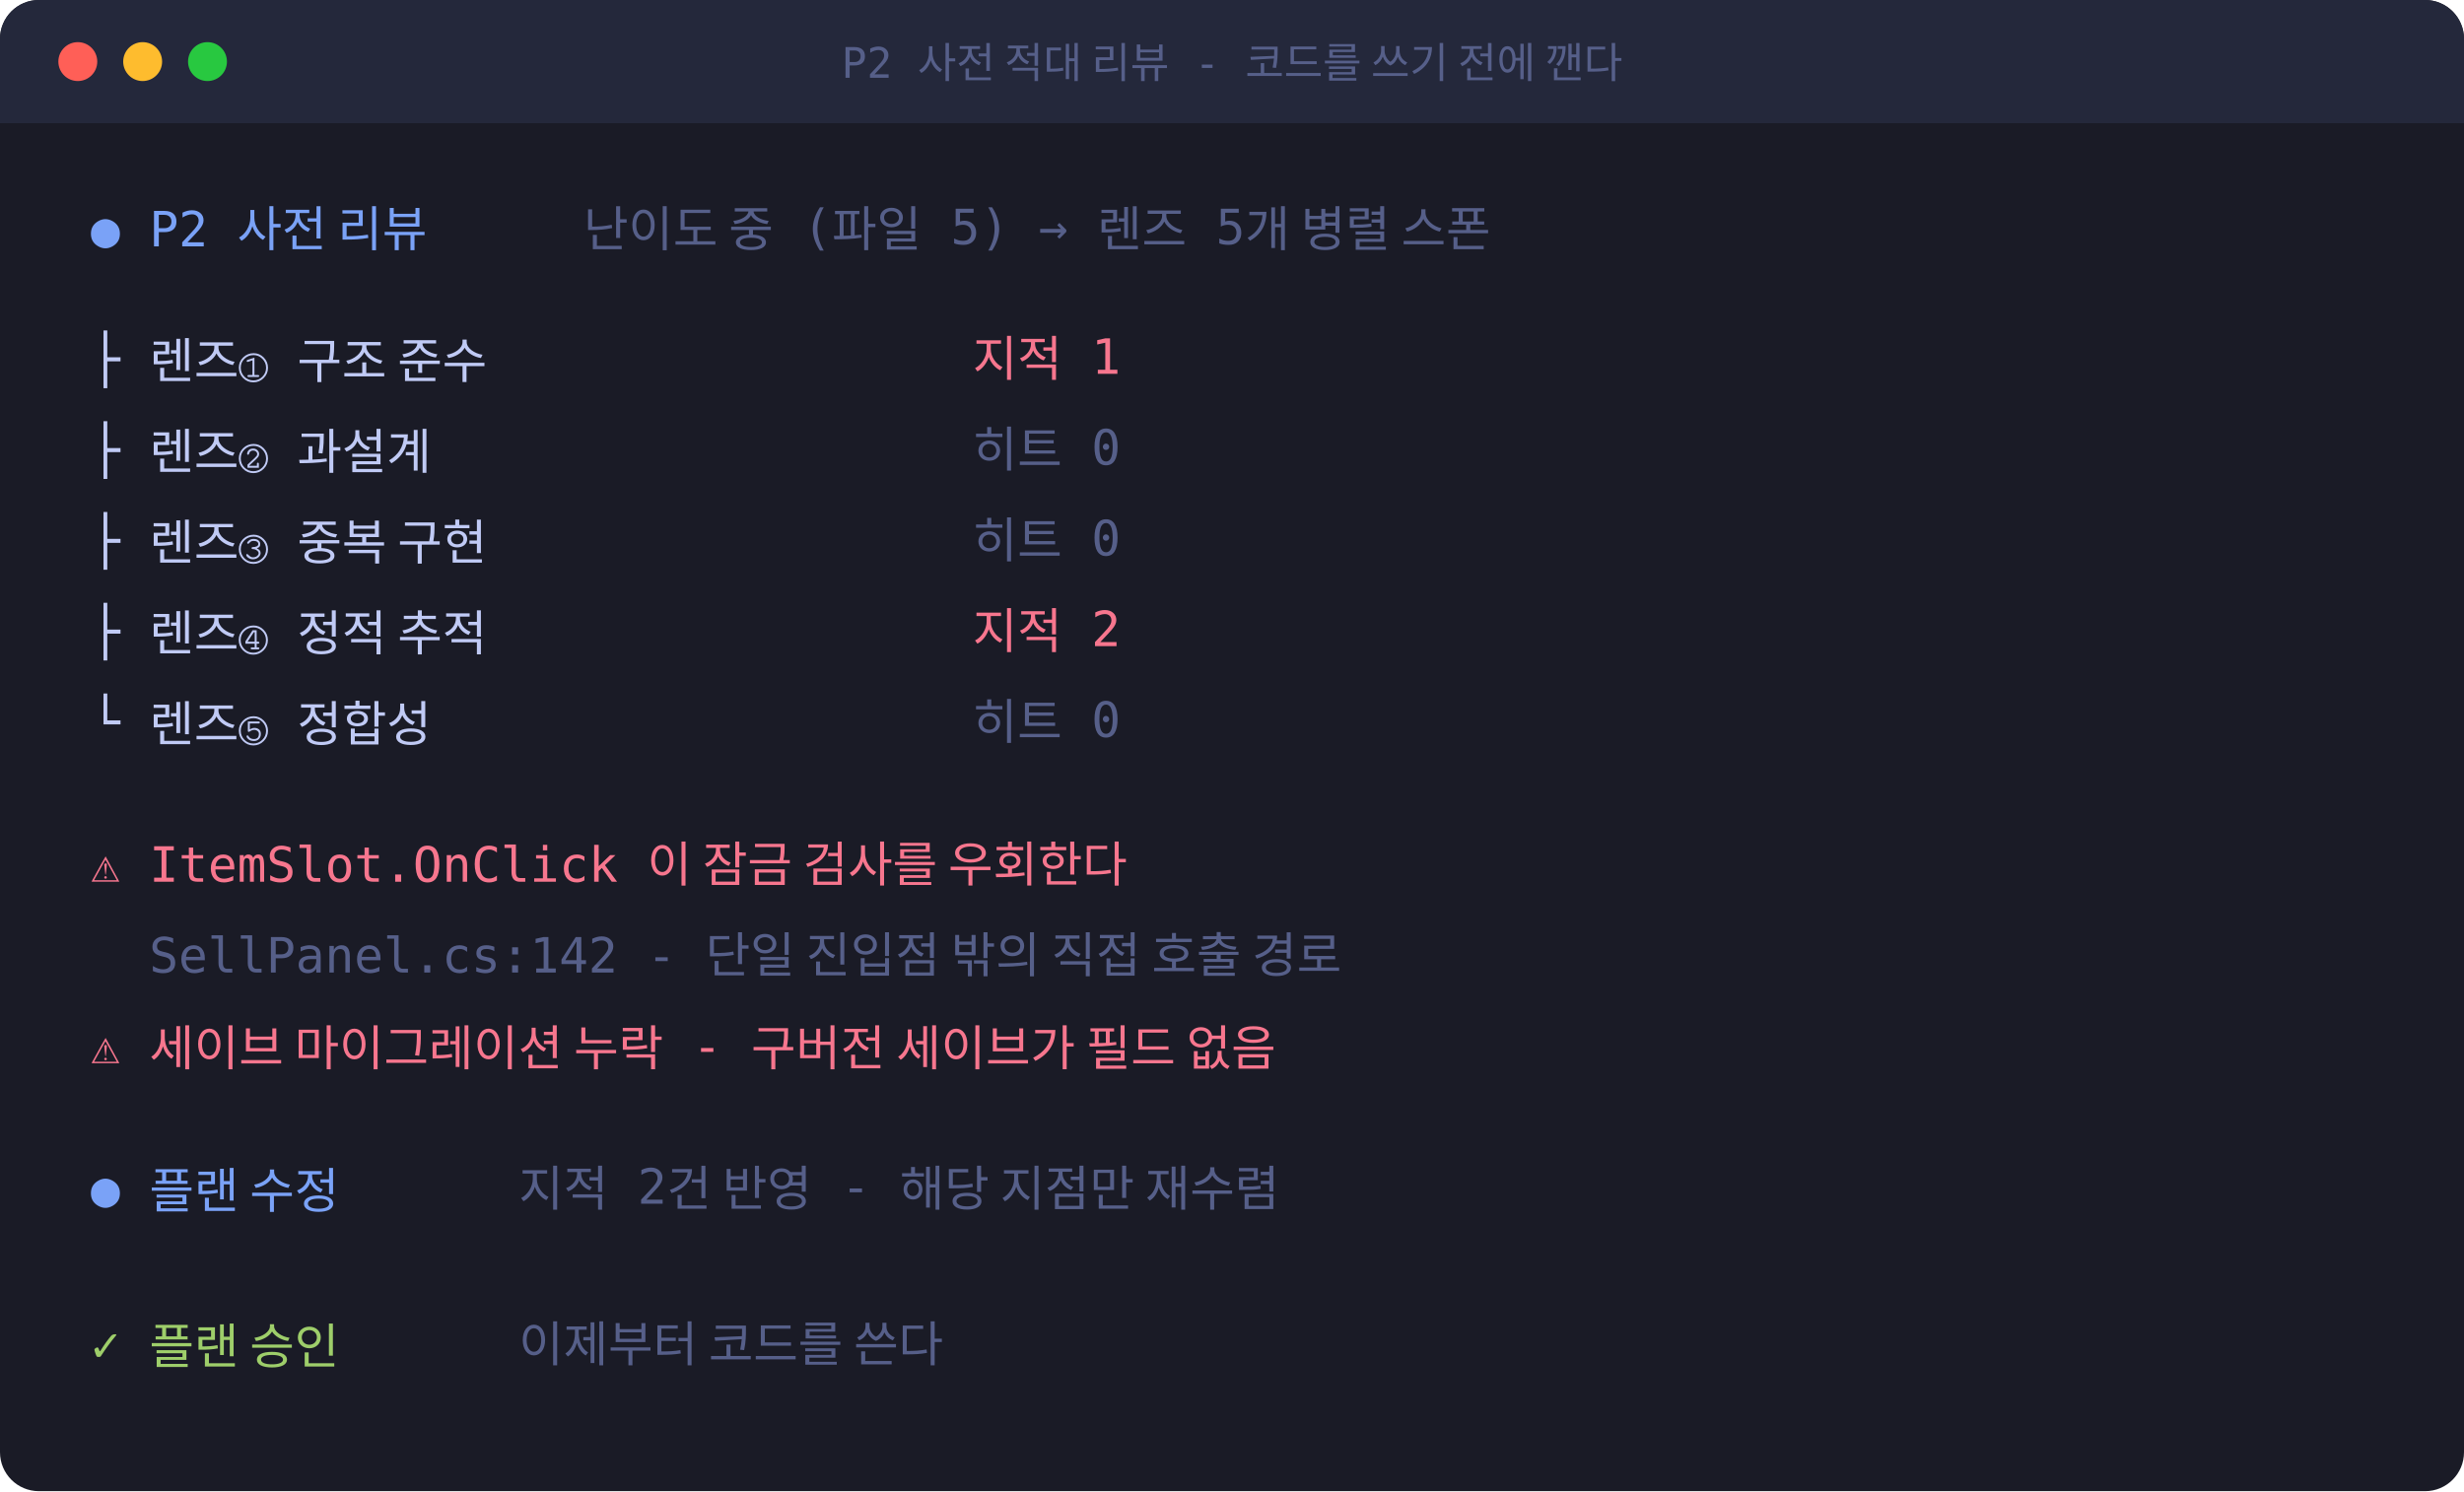
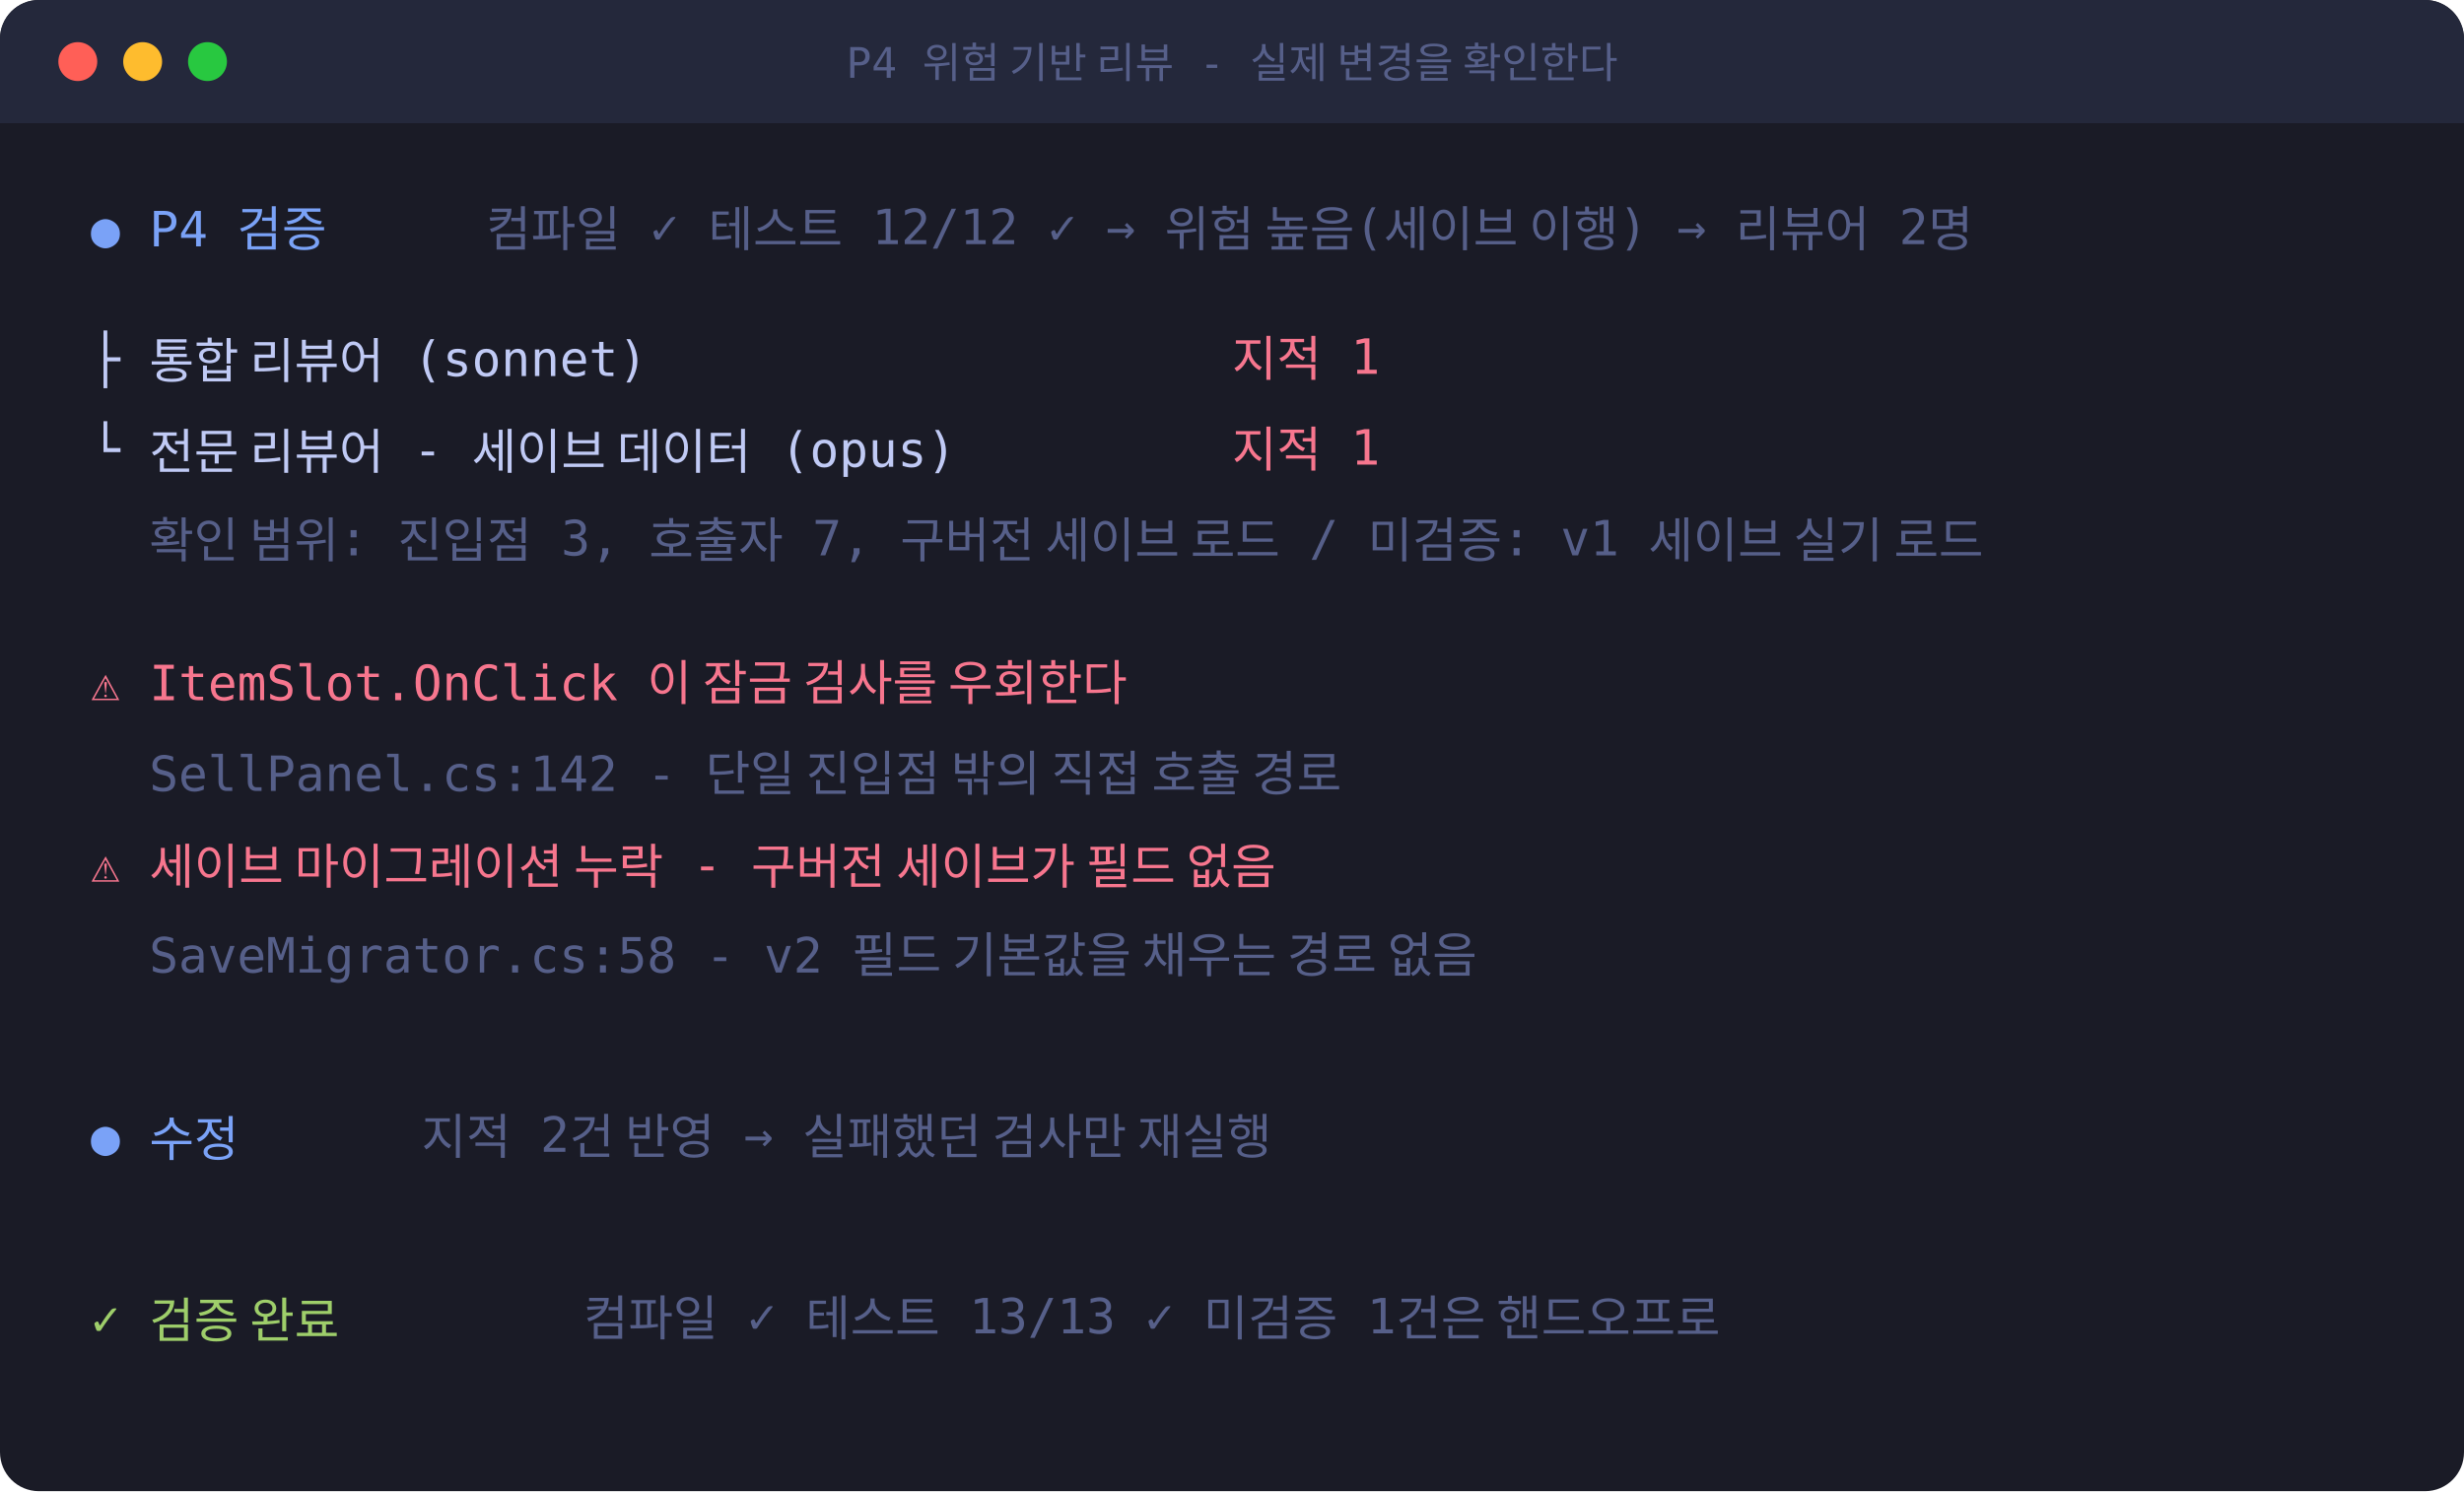
<svg xmlns="http://www.w3.org/2000/svg" viewBox="0 0 760 460" font-family="'SF Mono','Menlo','Consolas',monospace" font-size="15">
  <rect width="760" height="460" rx="12" fill="#1a1b26" />
  <rect width="760" height="38" rx="12" fill="#24283b" />
  <rect y="20" width="760" height="18" fill="#24283b" />
  <circle cx="24" cy="19" r="6" fill="#ff5f57" />
  <circle cx="44" cy="19" r="6" fill="#febc2e" />
  <circle cx="64" cy="19" r="6" fill="#28c840" />
-   <text x="380" y="24" text-anchor="middle" fill="#565f89" font-size="13">P2 사전 적대 리뷰 - 코드를 쓰기 전에 깬다</text>
-   <text x="28" y="76" fill="#7aa2f7">● P2 사전 리뷰</text>
-   <text x="180" y="76" fill="#565f89">난이도 중 (파일 5) → 렌즈 5개 병렬 스폰</text>
-   <text x="28" y="116" fill="#c0caf5">├ 렌즈① 구조 준수</text>
-   <text x="300" y="116" fill="#f7768e">지적 1</text>
-   <text x="28" y="144" fill="#c0caf5">├ 렌즈② 과설계</text>
-   <text x="300" y="144" fill="#565f89">히트 0</text>
-   <text x="28" y="172" fill="#c0caf5">├ 렌즈③ 중복 구현</text>
-   <text x="300" y="172" fill="#565f89">히트 0</text>
-   <text x="28" y="200" fill="#c0caf5">├ 렌즈④ 정적 추적</text>
-   <text x="300" y="200" fill="#f7768e">지적 2</text>
-   <text x="28" y="228" fill="#c0caf5">└ 렌즈⑤ 정합성</text>
-   <text x="300" y="228" fill="#565f89">히트 0</text>
-   <text x="28" y="272" fill="#f7768e">⚠ ItemSlot.OnClick 이 잠금 검사를 우회한다</text>
-   <text x="46" y="300" fill="#565f89">SellPanel.cs:142 - 단일 진입점 밖의 직접 호출 경로</text>
-   <text x="28" y="328" fill="#f7768e">⚠ 세이브 마이그레이션 누락 - 구버전 세이브가 필드 없음</text>
-   <text x="28" y="372" fill="#7aa2f7">● 플랜 수정</text>
-   <text x="160" y="372" fill="#565f89">지적 2건 반영 - 해당 지점만 재수렴</text>
-   <text x="28" y="420" fill="#9ece6a">✓ 플랜 승인</text>
-   <text x="160" y="420" fill="#565f89">이제부터 코드를 쓴다</text>
+   <text x="380" y="24" text-anchor="middle" fill="#565f89" font-size="13">P4 위험 기반 리뷰 - 실제 변경을 확인한다</text>
+   <text x="28" y="76" fill="#7aa2f7">● P4 검증</text>
+   <text x="150" y="76" fill="#565f89">컴파일 ✓  테스트 12/12 ✓  → 위험 높음(세이브 이행) → 리뷰어 2명</text>
+   <text x="28" y="116" fill="#c0caf5">├ 통합 리뷰어 (sonnet)</text>
+   <text x="380" y="116" fill="#f7768e">지적 1</text>
+   <text x="28" y="144" fill="#c0caf5">└ 전문 리뷰어 - 세이브 데이터 (opus)</text>
+   <text x="380" y="144" fill="#f7768e">지적 1</text>
+   <text x="46" y="172" fill="#565f89">확인 범위: 진입점 3, 호출자 7, 구버전 세이브 로드 / 미검증: v1 세이브 실기 로드</text>
+   <text x="28" y="216" fill="#f7768e">⚠ ItemSlot.OnClick 이 잠금 검사를 우회한다</text>
+   <text x="46" y="244" fill="#565f89">SellPanel.cs:142 - 단일 진입점 밖의 직접 호출 경로</text>
+   <text x="28" y="272" fill="#f7768e">⚠ 세이브 마이그레이션 누락 - 구버전 세이브가 필드 없음</text>
+   <text x="46" y="300" fill="#565f89">SaveMigrator.cs:58 - v2 필드 기본값을 채우는 경로 없음</text>
+   <text x="28" y="356" fill="#7aa2f7">● 수정</text>
+   <text x="130" y="356" fill="#565f89">지적 2건 반영 → 실패했던 검사만 재실행</text>
+   <text x="28" y="412" fill="#9ece6a">✓ 검증 완료</text>
+   <text x="180" y="412" fill="#565f89">컴파일 ✓  테스트 13/13 ✓  미검증 1건은 핸드오프로</text>
</svg>
